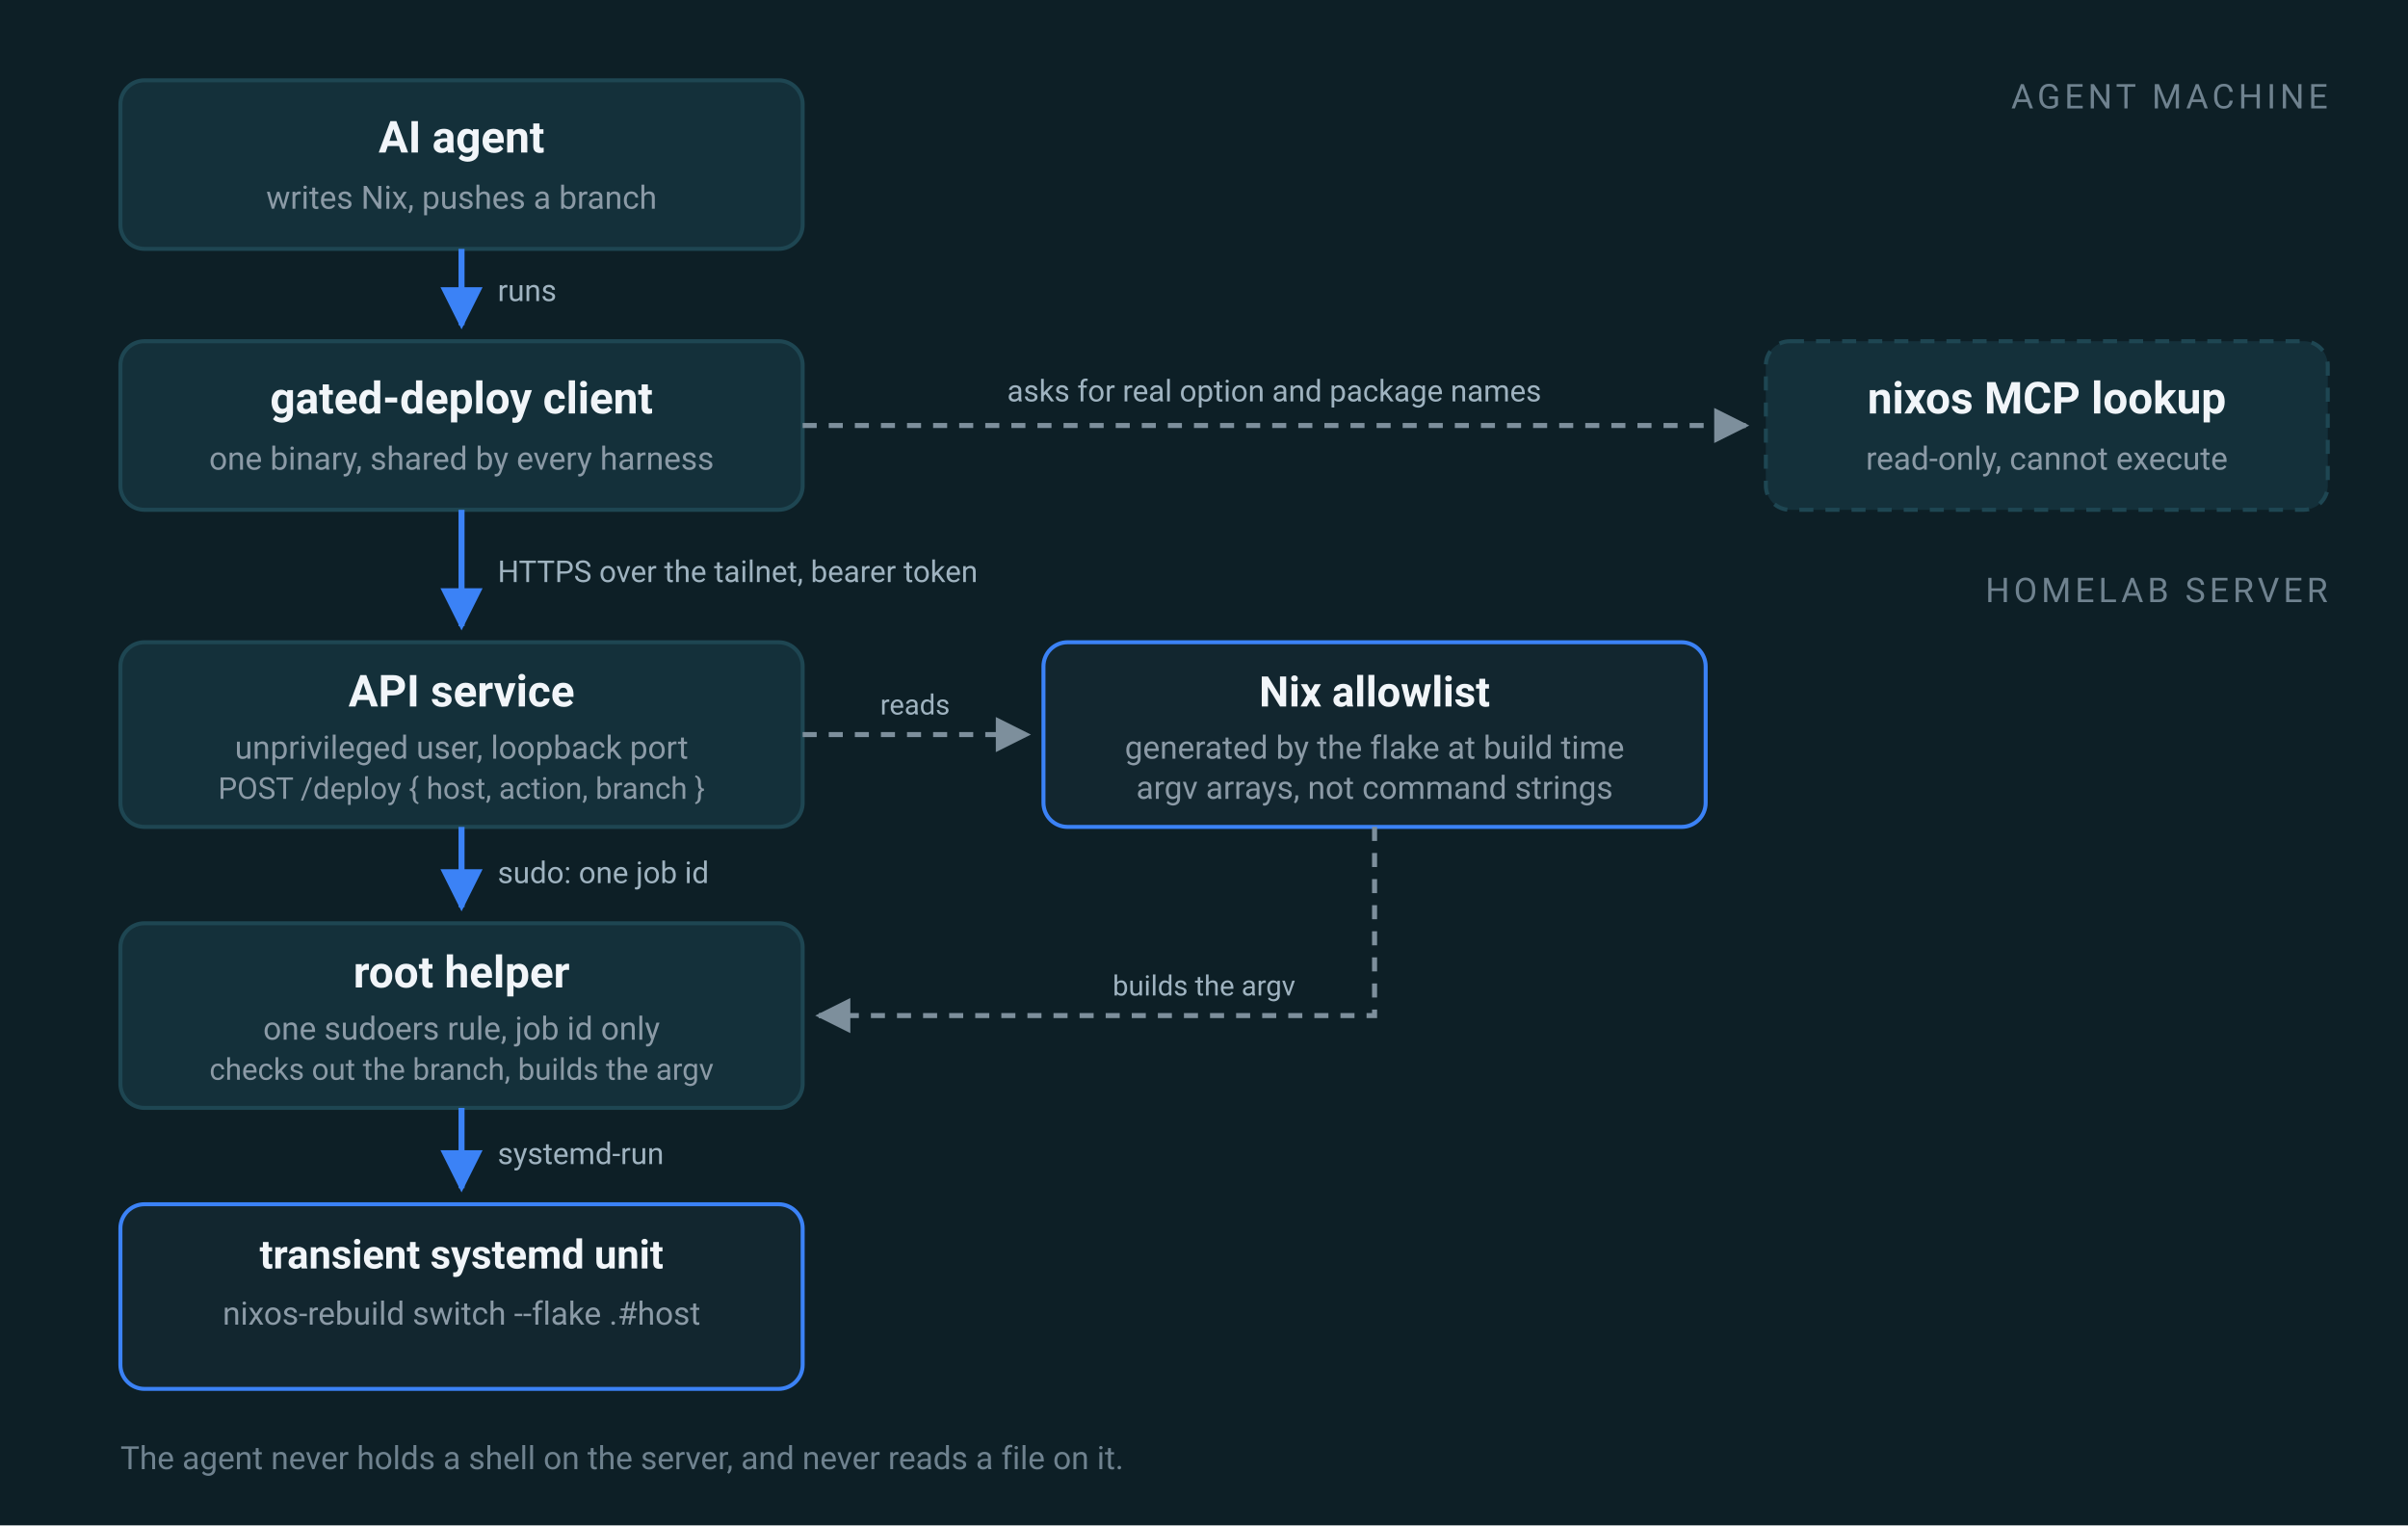
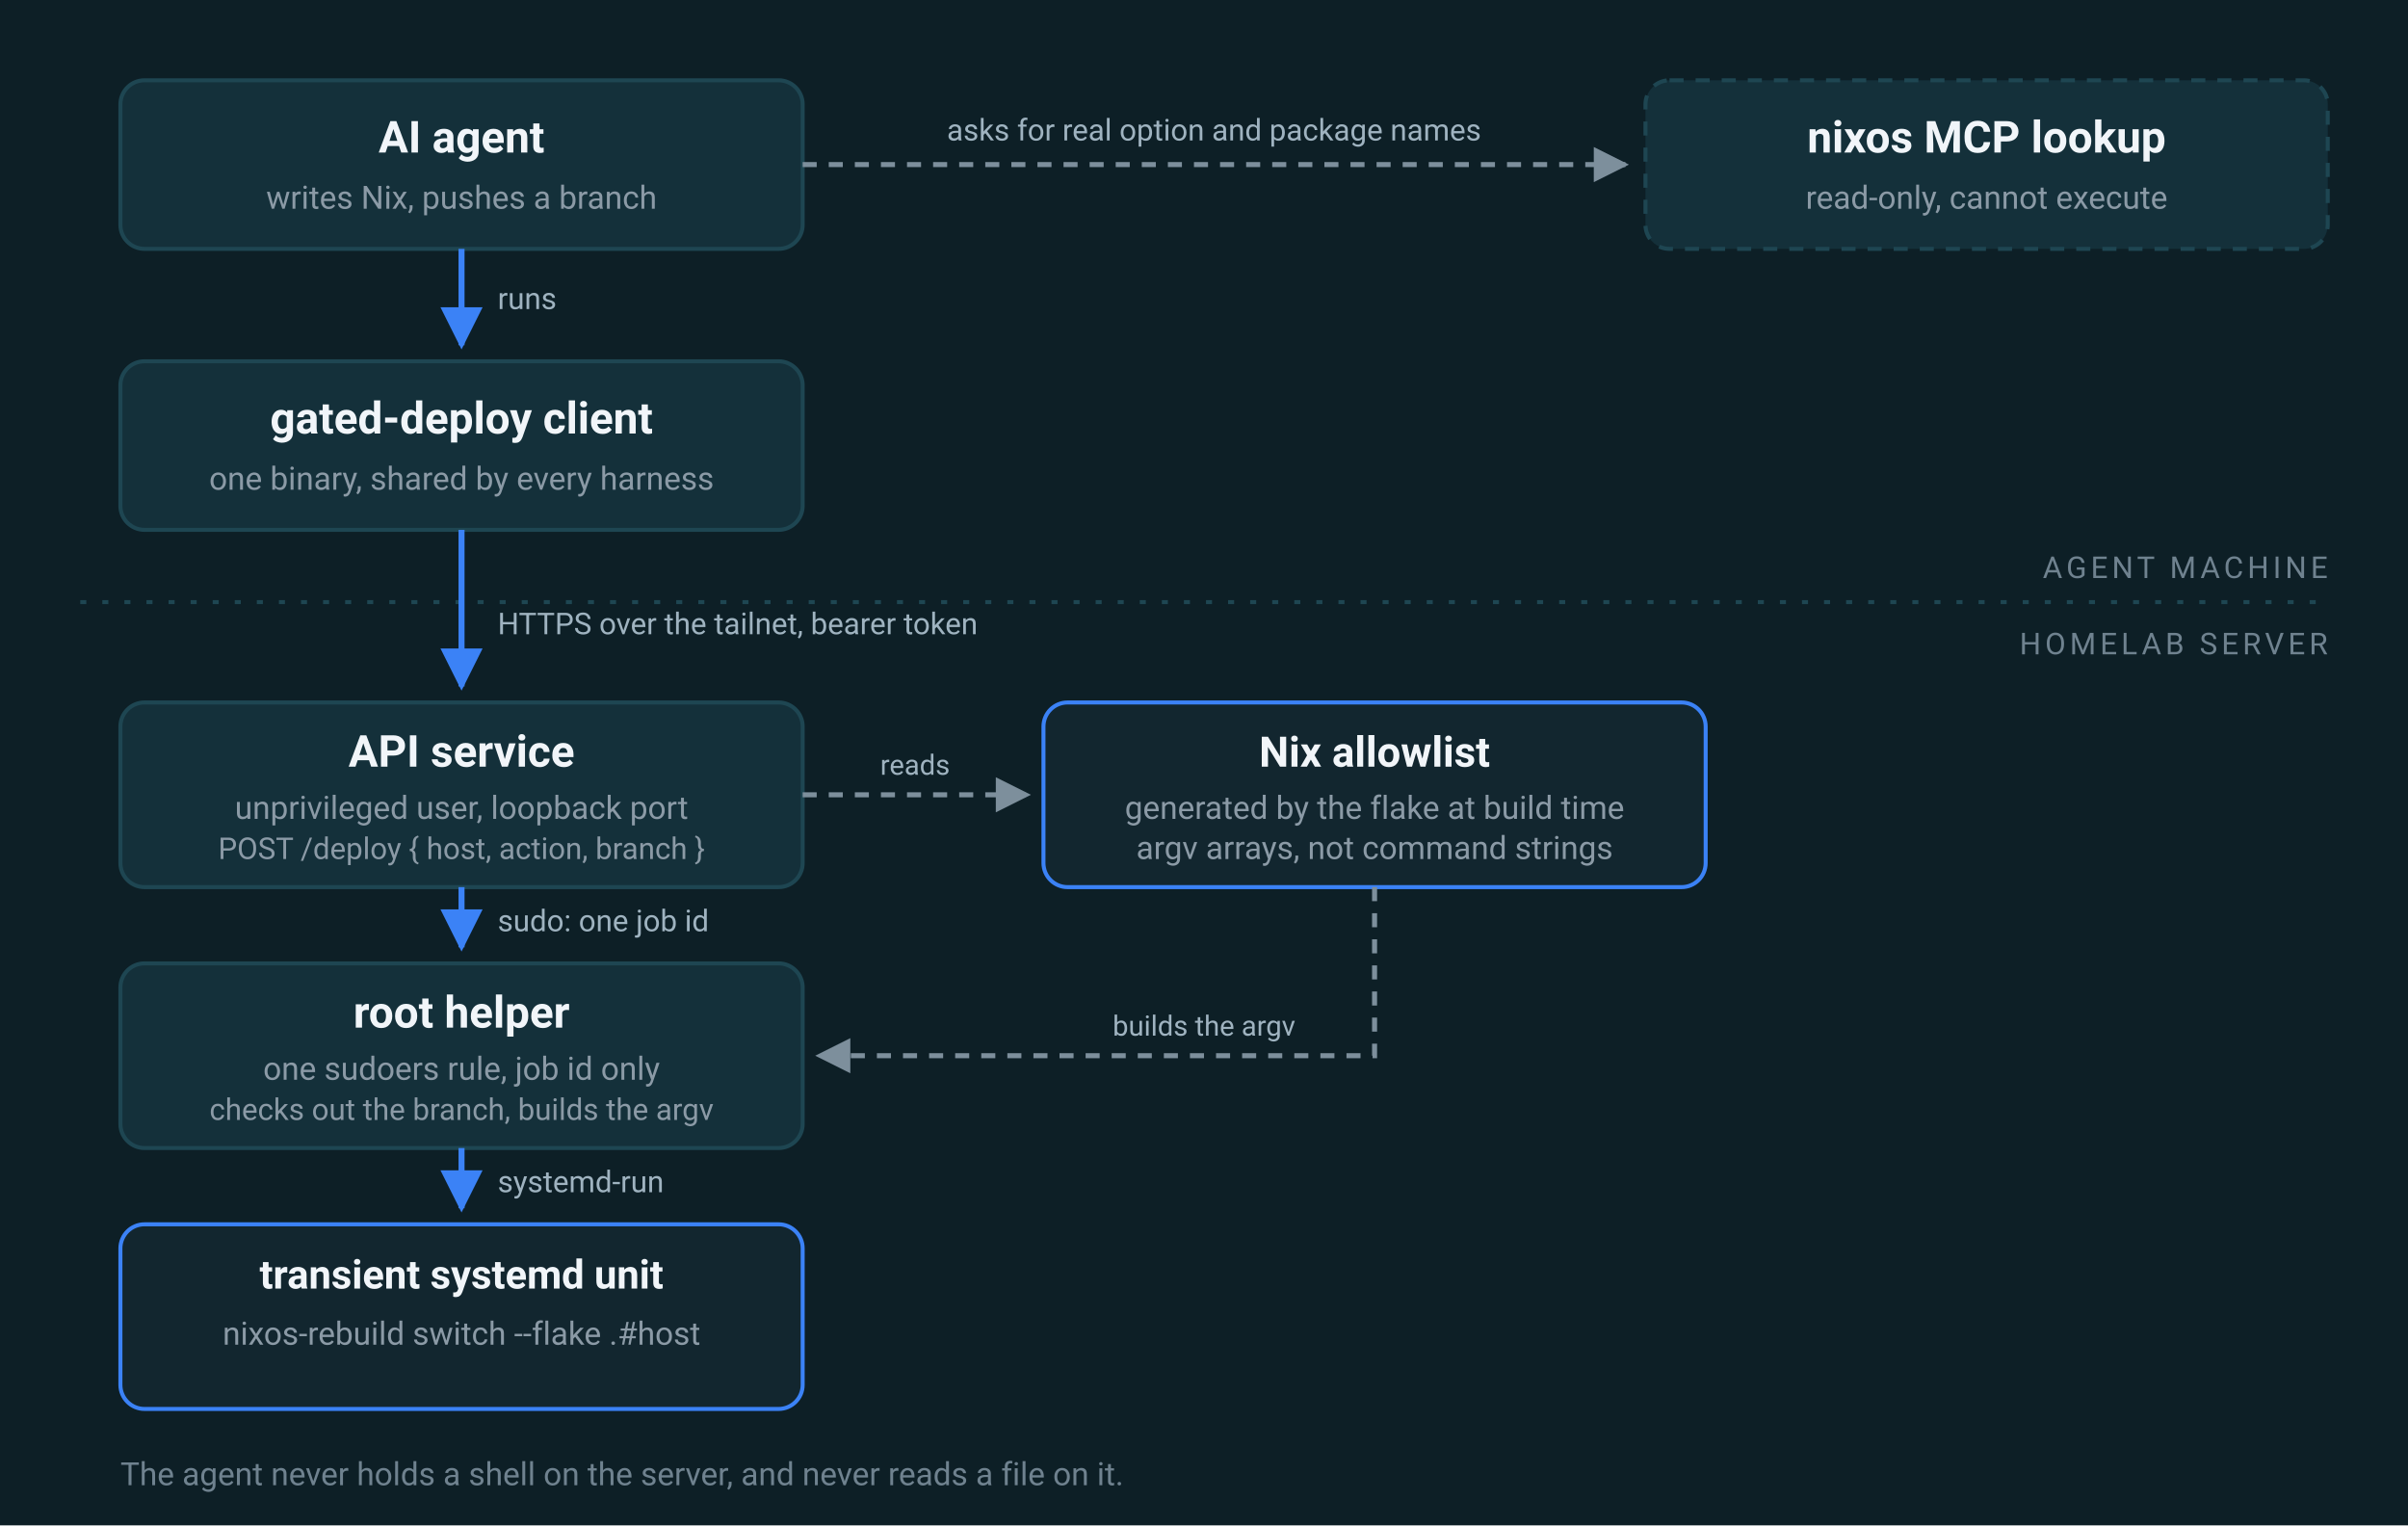
<svg xmlns="http://www.w3.org/2000/svg" viewBox="0 0 1200 760" width="1200" height="760" font-family="ui-sans-serif, system-ui, -apple-system, Segoe UI, Roboto, Helvetica, Arial, sans-serif">
  <rect width="1200" height="760" fill="#0d1f26" />
  <defs>
    <marker id="arrow" viewBox="0 0 10 10" refX="9" refY="5" markerWidth="7" markerHeight="7" orient="auto-start-reverse">
      <path d="M 0 0 L 10 5 L 0 10 z" fill="#3b82f6" />
    </marker>
    <marker id="arrowMuted" viewBox="0 0 10 10" refX="9" refY="5" markerWidth="7" markerHeight="7" orient="auto-start-reverse">
      <path d="M 0 0 L 10 5 L 0 10 z" fill="#7d8f9c" />
    </marker>
  </defs>
-   <text x="1160" y="54" fill="#6f828f" font-size="17" letter-spacing="2" text-anchor="end">AGENT MACHINE</text>
-   <text x="1160" y="300" fill="#6f828f" font-size="17" letter-spacing="2" text-anchor="end">HOMELAB SERVER</text>
  <rect x="60" y="40" width="340" height="84" rx="12" fill="#14303a" stroke="#1e4652" stroke-width="2" />
  <text x="230" y="76" fill="#f1f5f9" font-size="22" font-weight="700" text-anchor="middle">AI agent</text>
  <text x="230" y="104" fill="#8b9aa6" font-size="16" text-anchor="middle">writes Nix, pushes a branch</text>
-   <rect x="60" y="170" width="340" height="84" rx="12" fill="#14303a" stroke="#1e4652" stroke-width="2" />
-   <text x="230" y="206" fill="#f1f5f9" font-size="22" font-weight="700" text-anchor="middle">gated-deploy client</text>
-   <text x="230" y="234" fill="#8b9aa6" font-size="16" text-anchor="middle">one binary, shared by every harness</text>
-   <rect x="880" y="170" width="280" height="84" rx="12" fill="#14303a" stroke="#1e4652" stroke-width="2" stroke-dasharray="7 6" />
-   <text x="1020" y="206" fill="#f1f5f9" font-size="22" font-weight="700" text-anchor="middle">nixos MCP lookup</text>
-   <text x="1020" y="234" fill="#8b9aa6" font-size="16" text-anchor="middle">read-only, cannot execute</text>
-   <line x1="230" y1="124" x2="230" y2="162" stroke="#3b82f6" stroke-width="3" marker-end="url(#arrow)" />
-   <text x="248" y="150" fill="#9fb3c0" font-size="15">runs</text>
-   <line x1="400" y1="212" x2="870" y2="212" stroke="#7d8f9c" stroke-width="2.5" stroke-dasharray="7 6" marker-end="url(#arrowMuted)" />
-   <text x="635" y="200" fill="#9fb3c0" font-size="15" text-anchor="middle">asks for real option and package names</text>
-   <rect x="60" y="320" width="340" height="92" rx="12" fill="#14303a" stroke="#1e4652" stroke-width="2" />
-   <text x="230" y="352" fill="#f1f5f9" font-size="22" font-weight="700" text-anchor="middle">API service</text>
-   <text x="230" y="378" fill="#8b9aa6" font-size="16" text-anchor="middle">unprivileged user, loopback port</text>
-   <text x="230" y="398" fill="#8b9aa6" font-size="15" text-anchor="middle">POST /deploy { host, action, branch }</text>
-   <rect x="520" y="320" width="330" height="92" rx="12" fill="#12262f" stroke="#3b82f6" stroke-width="2" />
-   <text x="685" y="352" fill="#f1f5f9" font-size="21" font-weight="700" text-anchor="middle">Nix allowlist</text>
-   <text x="685" y="378" fill="#8b9aa6" font-size="16" text-anchor="middle">generated by the flake at build time</text>
-   <text x="685" y="398" fill="#8b9aa6" font-size="16" text-anchor="middle">argv arrays, not command strings</text>
-   <rect x="60" y="460" width="340" height="92" rx="12" fill="#14303a" stroke="#1e4652" stroke-width="2" />
-   <text x="230" y="492" fill="#f1f5f9" font-size="22" font-weight="700" text-anchor="middle">root helper</text>
-   <text x="230" y="518" fill="#8b9aa6" font-size="16" text-anchor="middle">one sudoers rule, job id only</text>
-   <text x="230" y="538" fill="#8b9aa6" font-size="15" text-anchor="middle">checks out the branch, builds the argv</text>
-   <rect x="60" y="600" width="340" height="92" rx="12" fill="#12262f" stroke="#3b82f6" stroke-width="2" />
-   <text x="230" y="632" fill="#f1f5f9" font-size="20" font-weight="700" text-anchor="middle">transient systemd unit</text>
-   <text x="230" y="660" fill="#8b9aa6" font-size="16" text-anchor="middle">nixos-rebuild switch --flake .#host</text>
-   <line x1="230" y1="254" x2="230" y2="312" stroke="#3b82f6" stroke-width="3" marker-end="url(#arrow)" />
-   <text x="248" y="290" fill="#9fb3c0" font-size="15">HTTPS over the tailnet, bearer token</text>
-   <line x1="230" y1="412" x2="230" y2="452" stroke="#3b82f6" stroke-width="3" marker-end="url(#arrow)" />
-   <text x="248" y="440" fill="#9fb3c0" font-size="15">sudo: one job id</text>
-   <line x1="230" y1="552" x2="230" y2="592" stroke="#3b82f6" stroke-width="3" marker-end="url(#arrow)" />
-   <text x="248" y="580" fill="#9fb3c0" font-size="15">systemd-run</text>
-   <line x1="400" y1="366" x2="512" y2="366" stroke="#7d8f9c" stroke-width="2.5" stroke-dasharray="7 6" marker-end="url(#arrowMuted)" />
-   <text x="456" y="356" fill="#9fb3c0" font-size="14" text-anchor="middle">reads</text>
-   <path d="M 685 412 L 685 506 L 408 506" fill="none" stroke="#7d8f9c" stroke-width="2.5" stroke-dasharray="7 6" marker-end="url(#arrowMuted)" />
-   <text x="600" y="496" fill="#9fb3c0" font-size="14" text-anchor="middle">builds the argv</text>
-   <text x="60" y="732" fill="#6f828f" font-size="16">The agent never holds a shell on the server, and never reads a file on it.</text>
+   <rect x="820" y="40" width="340" height="84" rx="12" fill="#14303a" stroke="#1e4652" stroke-width="2" stroke-dasharray="7 6" />
+   <text x="990" y="76" fill="#f1f5f9" font-size="22" font-weight="700" text-anchor="middle">nixos MCP lookup</text>
+   <text x="990" y="104" fill="#8b9aa6" font-size="16" text-anchor="middle">read-only, cannot execute</text>
+   <rect x="60" y="180" width="340" height="84" rx="12" fill="#14303a" stroke="#1e4652" stroke-width="2" />
+   <text x="230" y="216" fill="#f1f5f9" font-size="22" font-weight="700" text-anchor="middle">gated-deploy client</text>
+   <text x="230" y="244" fill="#8b9aa6" font-size="16" text-anchor="middle">one binary, shared by every harness</text>
+   <line x1="40" y1="300" x2="1160" y2="300" stroke="#1e4652" stroke-width="2" stroke-dasharray="3 8" />
+   <text x="1160" y="288" fill="#6f828f" font-size="15" letter-spacing="2" text-anchor="end">AGENT MACHINE</text>
+   <text x="1160" y="326" fill="#6f828f" font-size="15" letter-spacing="2" text-anchor="end">HOMELAB SERVER</text>
+   <rect x="60" y="350" width="340" height="92" rx="12" fill="#14303a" stroke="#1e4652" stroke-width="2" />
+   <text x="230" y="382" fill="#f1f5f9" font-size="22" font-weight="700" text-anchor="middle">API service</text>
+   <text x="230" y="408" fill="#8b9aa6" font-size="16" text-anchor="middle">unprivileged user, loopback port</text>
+   <text x="230" y="428" fill="#8b9aa6" font-size="15" text-anchor="middle">POST /deploy { host, action, branch }</text>
+   <rect x="520" y="350" width="330" height="92" rx="12" fill="#12262f" stroke="#3b82f6" stroke-width="2" />
+   <text x="685" y="382" fill="#f1f5f9" font-size="21" font-weight="700" text-anchor="middle">Nix allowlist</text>
+   <text x="685" y="408" fill="#8b9aa6" font-size="16" text-anchor="middle">generated by the flake at build time</text>
+   <text x="685" y="428" fill="#8b9aa6" font-size="16" text-anchor="middle">argv arrays, not command strings</text>
+   <rect x="60" y="480" width="340" height="92" rx="12" fill="#14303a" stroke="#1e4652" stroke-width="2" />
+   <text x="230" y="512" fill="#f1f5f9" font-size="22" font-weight="700" text-anchor="middle">root helper</text>
+   <text x="230" y="538" fill="#8b9aa6" font-size="16" text-anchor="middle">one sudoers rule, job id only</text>
+   <text x="230" y="558" fill="#8b9aa6" font-size="15" text-anchor="middle">checks out the branch, builds the argv</text>
+   <rect x="60" y="610" width="340" height="92" rx="12" fill="#12262f" stroke="#3b82f6" stroke-width="2" />
+   <text x="230" y="642" fill="#f1f5f9" font-size="20" font-weight="700" text-anchor="middle">transient systemd unit</text>
+   <text x="230" y="670" fill="#8b9aa6" font-size="16" text-anchor="middle">nixos-rebuild switch --flake .#host</text>
+   <line x1="400" y1="82" x2="810" y2="82" stroke="#7d8f9c" stroke-width="2.5" stroke-dasharray="7 6" marker-end="url(#arrowMuted)" />
+   <text x="605" y="70" fill="#9fb3c0" font-size="15" text-anchor="middle">asks for real option and package names</text>
+   <line x1="230" y1="124" x2="230" y2="172" stroke="#3b82f6" stroke-width="3" marker-end="url(#arrow)" />
+   <text x="248" y="154" fill="#9fb3c0" font-size="15">runs</text>
+   <line x1="230" y1="264" x2="230" y2="342" stroke="#3b82f6" stroke-width="3" marker-end="url(#arrow)" />
+   <text x="248" y="316" fill="#9fb3c0" font-size="15">HTTPS over the tailnet, bearer token</text>
+   <line x1="230" y1="442" x2="230" y2="472" stroke="#3b82f6" stroke-width="3" marker-end="url(#arrow)" />
+   <text x="248" y="464" fill="#9fb3c0" font-size="15">sudo: one job id</text>
+   <line x1="230" y1="572" x2="230" y2="602" stroke="#3b82f6" stroke-width="3" marker-end="url(#arrow)" />
+   <text x="248" y="594" fill="#9fb3c0" font-size="15">systemd-run</text>
+   <line x1="400" y1="396" x2="512" y2="396" stroke="#7d8f9c" stroke-width="2.5" stroke-dasharray="7 6" marker-end="url(#arrowMuted)" />
+   <text x="456" y="386" fill="#9fb3c0" font-size="14" text-anchor="middle">reads</text>
+   <path d="M 685 442 L 685 526 L 408 526" fill="none" stroke="#7d8f9c" stroke-width="2.5" stroke-dasharray="7 6" marker-end="url(#arrowMuted)" />
+   <text x="600" y="516" fill="#9fb3c0" font-size="14" text-anchor="middle">builds the argv</text>
+   <text x="60" y="740" fill="#6f828f" font-size="16">The agent never holds a shell on the server, and never reads a file on it.</text>
</svg>
